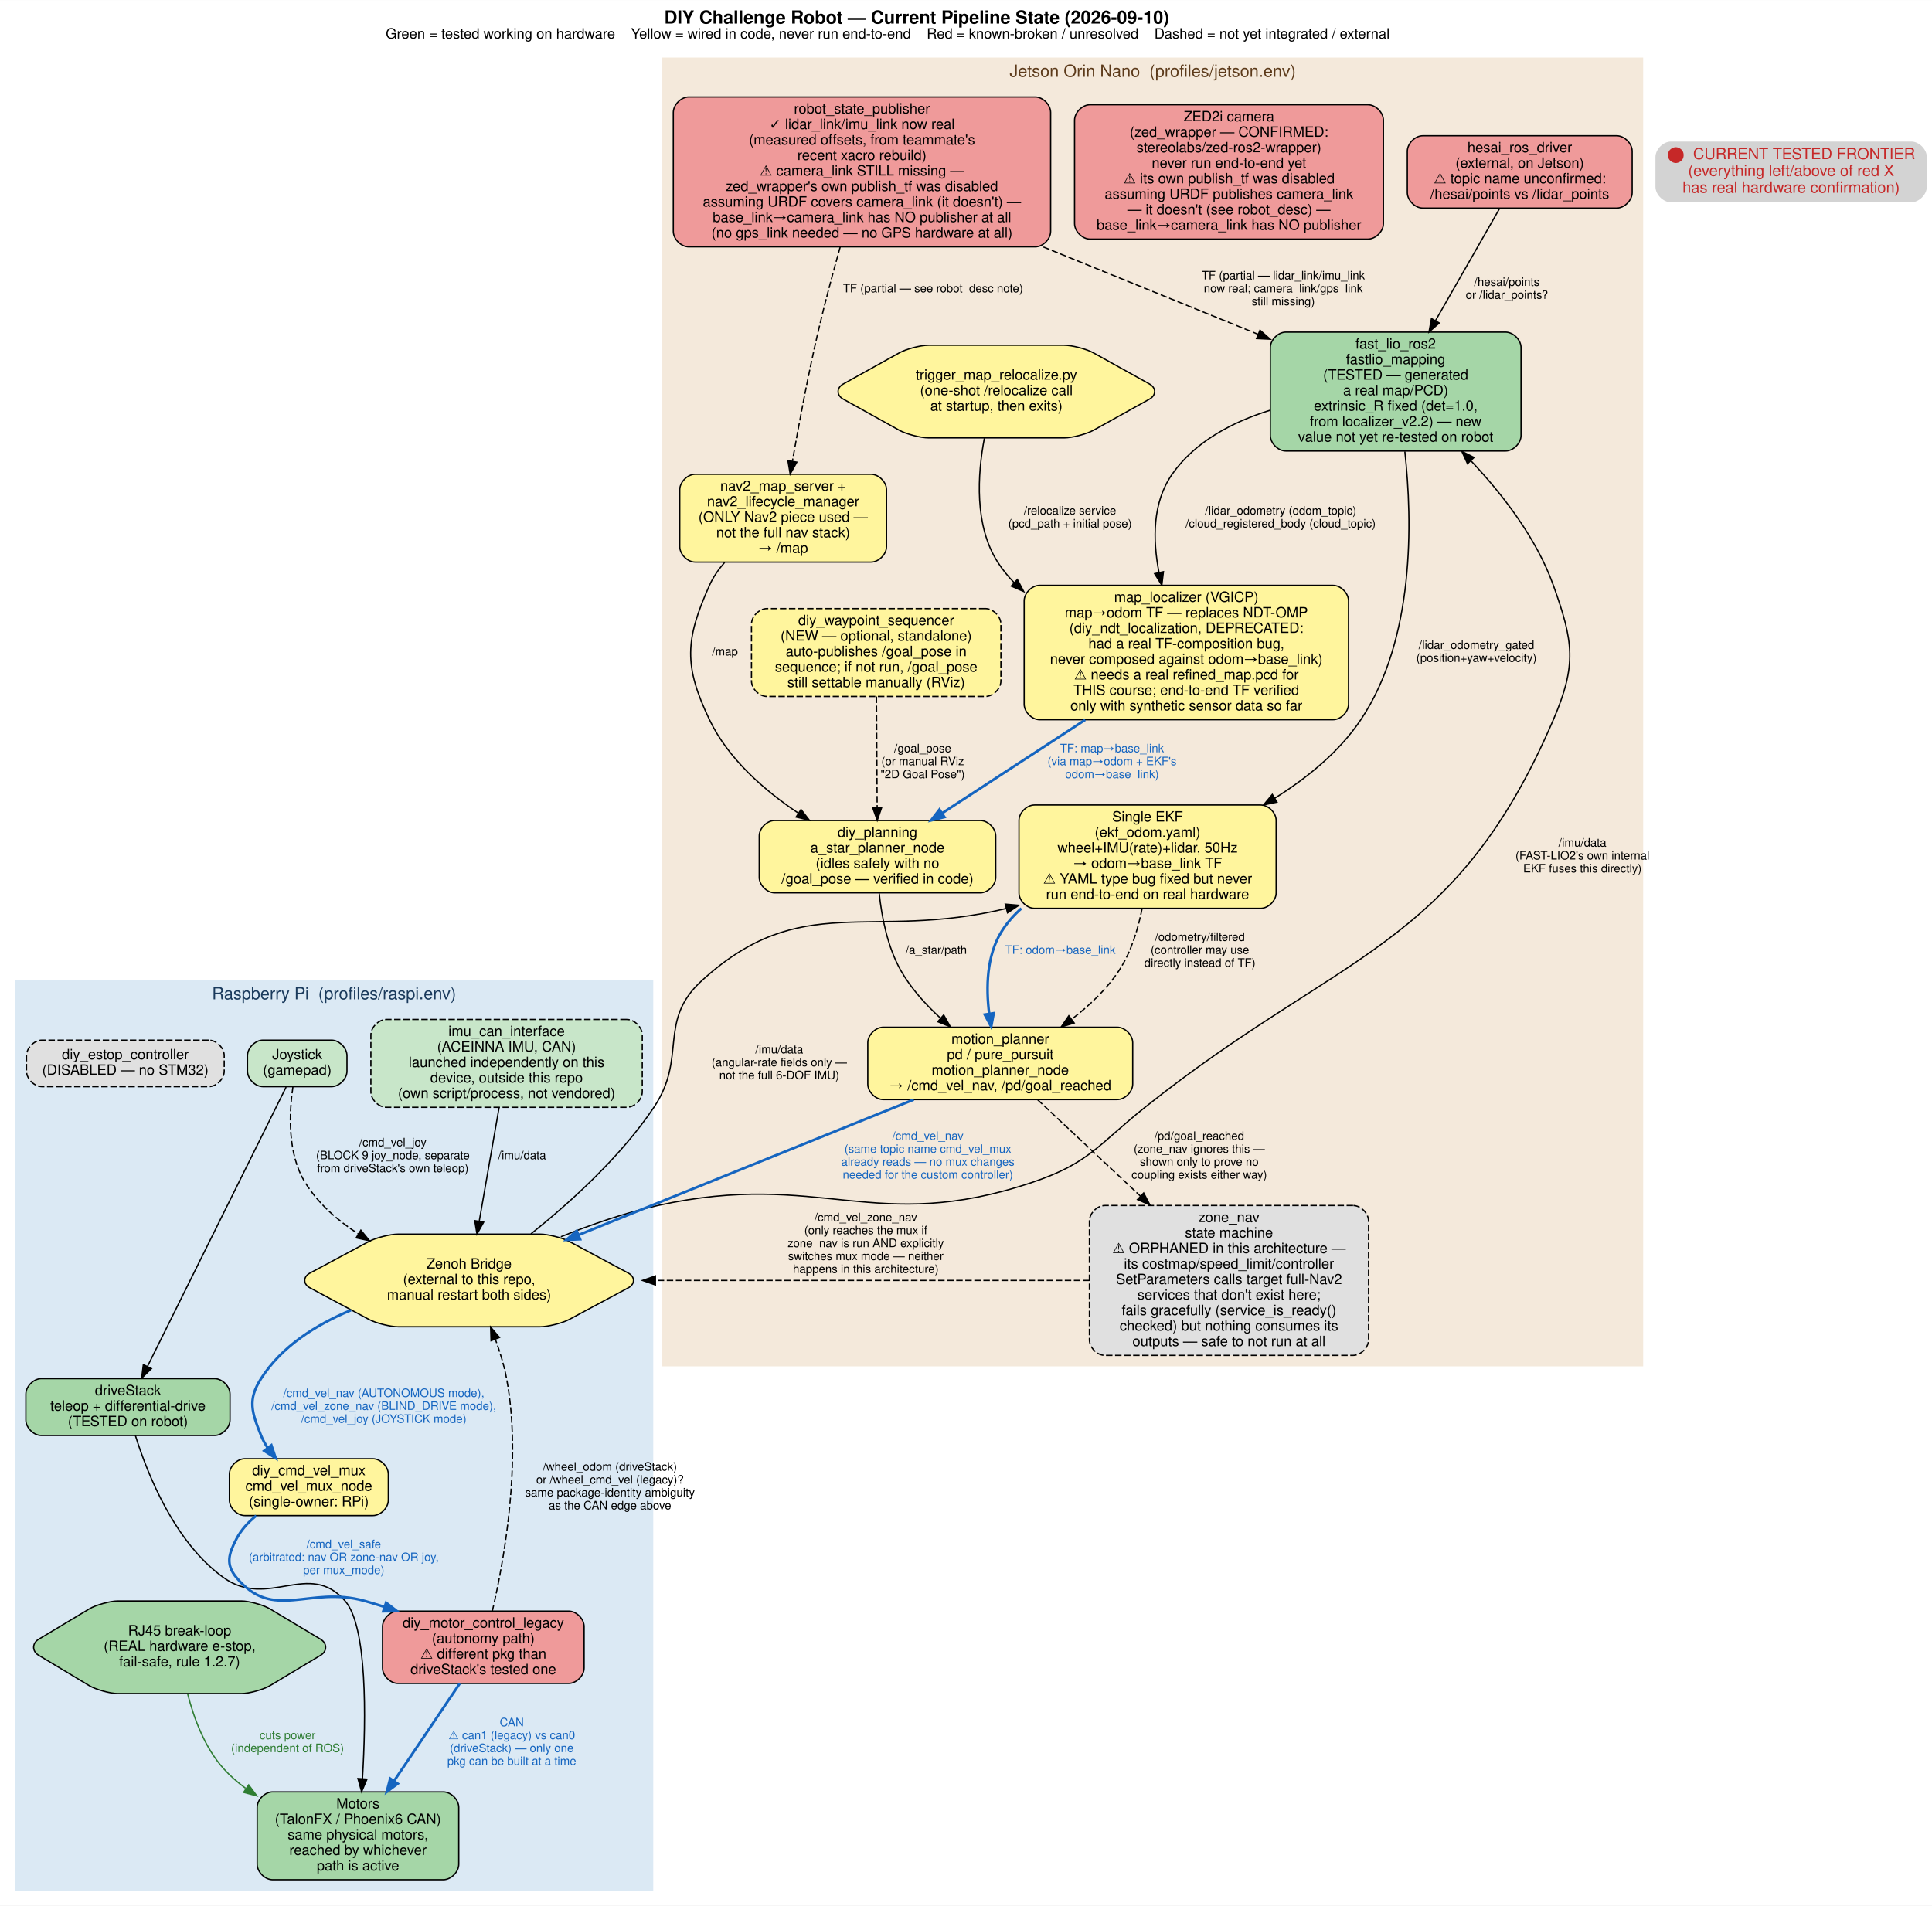
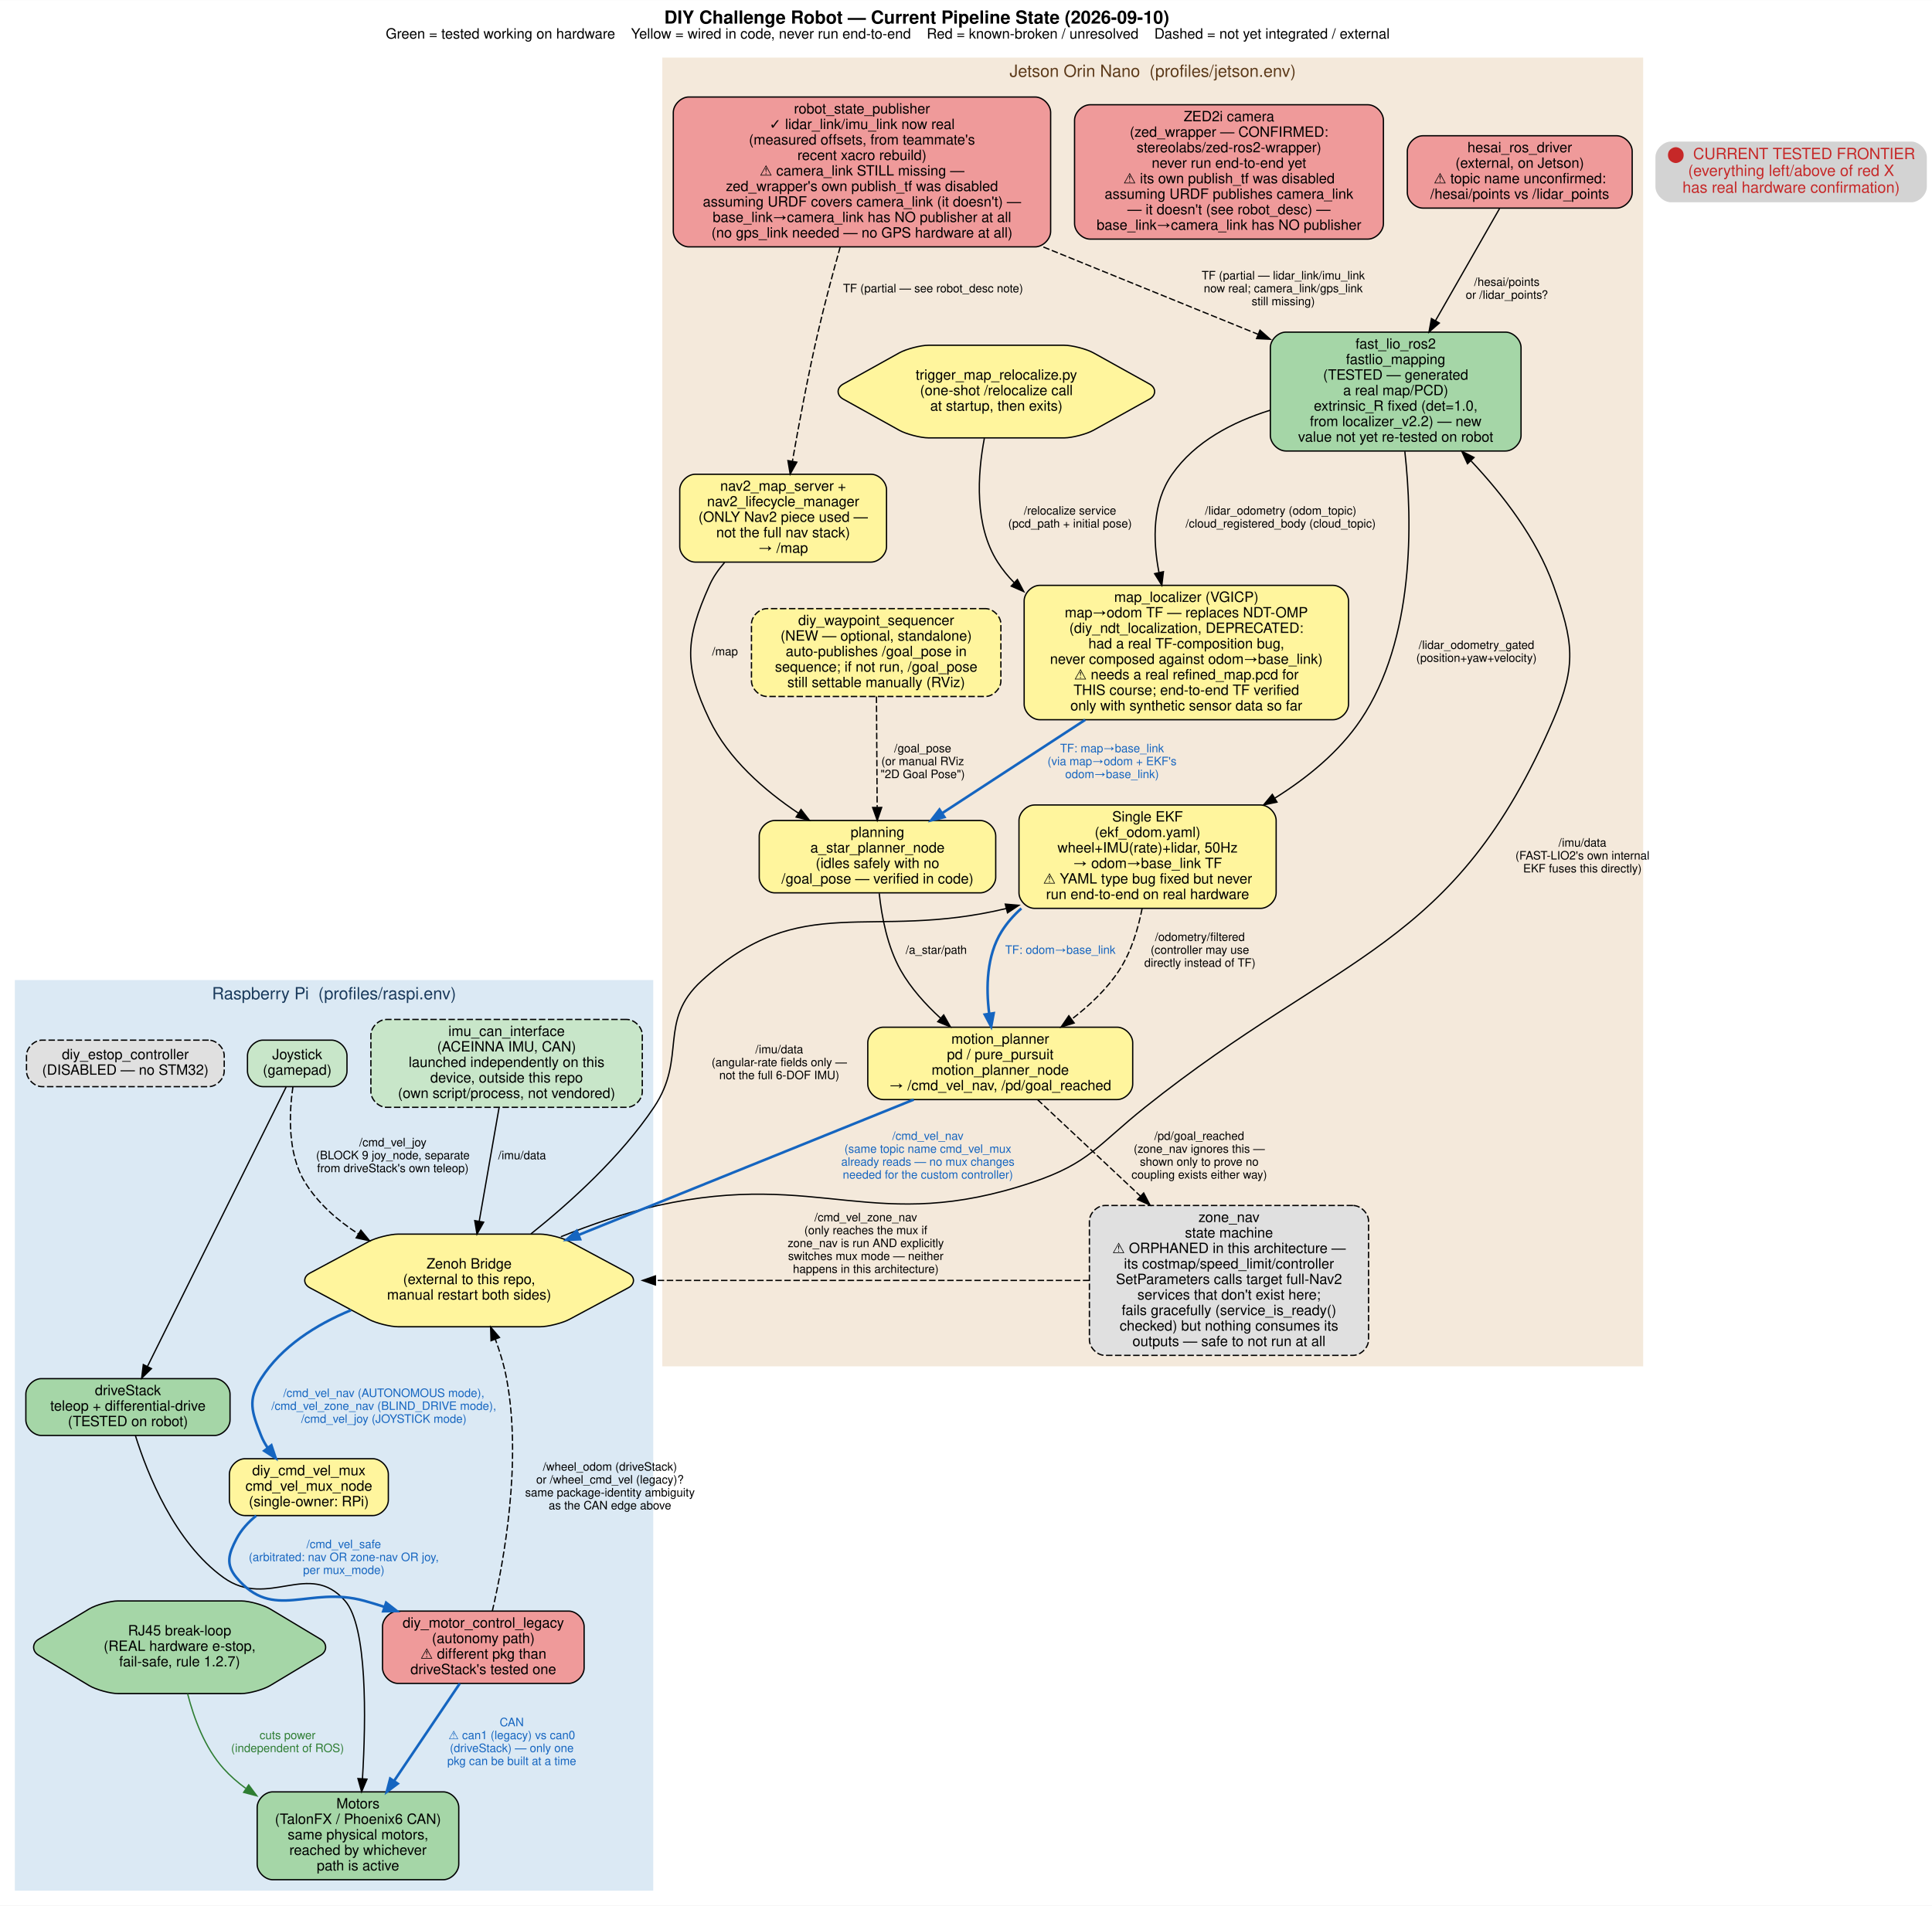
<svg xmlns="http://www.w3.org/2000/svg" width="1495pt" height="1475pt" viewBox="0.00 0.00 1495.00 1474.85">
  <g id="graph0" class="graph" transform="scale(1 1) rotate(0) translate(4 1470.85)">
    <polygon fill="white" stroke="transparent" points="-4,4 -4,-1470.85 1491,-1470.85 1491,4 -4,4" />
    <text text-anchor="start" x="510" y="-1452.65" font-family="Helvetica,sans-Serif" font-weight="bold" font-size="14.00">DIY Challenge Robot — Current Pipeline State (2026-09-10)</text>
    <text text-anchor="start" x="294.5" y="-1441.05" font-family="Helvetica,sans-Serif" font-size="11.00">Green = tested working on hardware    Yellow = wired in code, never run end-to-end    Red = known-broken / unresolved    Dashed = not yet integrated / external</text>
    <g id="clust1" class="cluster">
      <polygon fill="#dbe9f4" stroke="#dbe9f4" points="8,-8 8,-711.85 501,-711.85 501,-8 8,-8" />
      <text text-anchor="middle" x="254.5" y="-697.45" font-family="Helvetica,sans-Serif" font-size="13.00" fill="#1a3a5c">Raspberry Pi  (profiles/raspi.env)</text>
    </g>
    <g id="clust2" class="cluster">
      <polygon fill="#f4e9db" stroke="#f4e9db" points="509,-413.85 509,-1425.85 1267,-1425.85 1267,-413.85 509,-413.85" />
      <text text-anchor="middle" x="888" y="-1411.45" font-family="Helvetica,sans-Serif" font-size="13.00" fill="#5c3a1a">Jetson Orin Nano  (profiles/jetson.env)</text>
    </g>
    <g id="node1" class="node">
      <path fill="#c8e6c9" stroke="black" d="M252.5,-665.85C252.5,-665.85 199.5,-665.85 199.5,-665.85 193.5,-665.85 187.5,-659.85 187.5,-653.85 187.5,-653.85 187.5,-641.85 187.5,-641.85 187.5,-635.85 193.5,-629.85 199.5,-629.85 199.5,-629.85 252.5,-629.85 252.5,-629.85 258.5,-629.85 264.5,-635.85 264.5,-641.85 264.5,-641.85 264.5,-653.85 264.5,-653.85 264.5,-659.85 258.5,-665.85 252.5,-665.85" />
      <text text-anchor="middle" x="226" y="-651.05" font-family="Helvetica,sans-Serif" font-size="11.00">Joystick</text>
      <text text-anchor="middle" x="226" y="-639.05" font-family="Helvetica,sans-Serif" font-size="11.00">(gamepad)</text>
    </g>
    <g id="node2" class="node">
      <path fill="#a5d6a7" stroke="black" d="M162,-403.85C162,-403.85 28,-403.85 28,-403.85 22,-403.85 16,-397.85 16,-391.85 16,-391.85 16,-371.85 16,-371.85 16,-365.85 22,-359.85 28,-359.85 28,-359.85 162,-359.85 162,-359.85 168,-359.85 174,-365.85 174,-371.85 174,-371.85 174,-391.85 174,-391.85 174,-397.85 168,-403.85 162,-403.85" />
      <text text-anchor="middle" x="95" y="-391.05" font-family="Helvetica,sans-Serif" font-size="11.00">driveStack</text>
      <text text-anchor="middle" x="95" y="-379.05" font-family="Helvetica,sans-Serif" font-size="11.00">teleop + differential-drive</text>
      <text text-anchor="middle" x="95" y="-367.05" font-family="Helvetica,sans-Serif" font-size="11.00">(TESTED on robot)</text>
    </g>
    <g id="edge1" class="edge">
      <path fill="none" stroke="black" d="M217.4,-629.53C195.56,-585.5 137.68,-468.87 110.07,-413.22" />
      <polygon fill="black" stroke="black" points="113.18,-411.61 105.6,-404.2 106.91,-414.72 113.18,-411.61" />
    </g>
    <g id="node9" class="node">
      <path fill="#fff59d" stroke="black" d="M482.23,-485.52C482.23,-485.52 436.48,-510.04 436.48,-510.04 431.19,-512.87 419.91,-515.7 413.91,-515.7 413.91,-515.7 304.09,-515.7 304.09,-515.7 298.09,-515.7 286.81,-512.87 281.52,-510.04 281.52,-510.04 235.77,-485.52 235.77,-485.52 230.48,-482.69 230.48,-477.02 235.77,-474.18 235.77,-474.18 281.52,-449.67 281.52,-449.67 286.81,-446.83 298.09,-444 304.09,-444 304.09,-444 413.91,-444 413.91,-444 419.91,-444 431.19,-446.83 436.48,-449.67 436.48,-449.67 482.23,-474.18 482.23,-474.18 487.52,-477.02 487.52,-482.69 482.23,-485.52" />
      <text text-anchor="middle" x="359" y="-489.05" font-family="Helvetica,sans-Serif" font-size="11.00">Zenoh Bridge</text>
      <text text-anchor="middle" x="359" y="-477.05" font-family="Helvetica,sans-Serif" font-size="11.00">(external to this repo,</text>
      <text text-anchor="middle" x="359" y="-465.05" font-family="Helvetica,sans-Serif" font-size="11.00">manual restart both sides)</text>
    </g>
    <g id="edge25" class="edge">
      <path fill="none" stroke="black" stroke-dasharray="5,2" d="M222.65,-629.67C219.81,-610.24 218.14,-578.37 232,-555.85 242.06,-539.51 257.11,-526.31 273.37,-515.81" />
      <polygon fill="black" stroke="black" points="275.25,-518.76 281.96,-510.56 271.6,-512.79 275.25,-518.76" />
      <text text-anchor="middle" x="300" y="-583.65" font-family="Helvetica,sans-Serif" font-size="9.00">/cmd_vel_joy</text>
      <text text-anchor="middle" x="300" y="-573.65" font-family="Helvetica,sans-Serif" font-size="9.00">(BLOCK 9 joy_node, separate</text>
      <text text-anchor="middle" x="300" y="-563.65" font-family="Helvetica,sans-Serif" font-size="9.00">from driveStack's own teleop)</text>
    </g>
    <g id="node3" class="node">
      <path fill="#a5d6a7" stroke="black" d="M339,-84C339,-84 207,-84 207,-84 201,-84 195,-78 195,-72 195,-72 195,-28 195,-28 195,-22 201,-16 207,-16 207,-16 339,-16 339,-16 345,-16 351,-22 351,-28 351,-28 351,-72 351,-72 351,-78 345,-84 339,-84" />
      <text text-anchor="middle" x="273" y="-71.2" font-family="Helvetica,sans-Serif" font-size="11.00">Motors</text>
      <text text-anchor="middle" x="273" y="-59.2" font-family="Helvetica,sans-Serif" font-size="11.00">(TalonFX / Phoenix6 CAN)</text>
      <text text-anchor="middle" x="273" y="-47.2" font-family="Helvetica,sans-Serif" font-size="11.00">same physical motors,</text>
      <text text-anchor="middle" x="273" y="-35.2" font-family="Helvetica,sans-Serif" font-size="11.00">reached by whichever</text>
      <text text-anchor="middle" x="273" y="-23.2" font-family="Helvetica,sans-Serif" font-size="11.00">path is active</text>
    </g>
    <g id="edge2" class="edge">
      <path fill="none" stroke="black" d="M100.75,-359.83C109.98,-330.31 131.02,-277.13 169,-249.85 203.55,-225.04 235,-263.87 263,-231.85 280.27,-212.1 279.28,-141.25 276.49,-94.31" />
      <polygon fill="black" stroke="black" points="279.97,-93.86 275.83,-84.11 272.98,-94.31 279.97,-93.86" />
    </g>
    <g id="node4" class="node">
      <path fill="#c8e6c9" stroke="black" stroke-dasharray="5,2" d="M481,-681.85C481,-681.85 295,-681.85 295,-681.85 289,-681.85 283,-675.85 283,-669.85 283,-669.85 283,-625.85 283,-625.85 283,-619.85 289,-613.85 295,-613.85 295,-613.85 481,-613.85 481,-613.85 487,-613.85 493,-619.85 493,-625.85 493,-625.85 493,-669.85 493,-669.85 493,-675.85 487,-681.85 481,-681.85" />
      <text text-anchor="middle" x="388" y="-669.05" font-family="Helvetica,sans-Serif" font-size="11.00">imu_can_interface</text>
      <text text-anchor="middle" x="388" y="-657.05" font-family="Helvetica,sans-Serif" font-size="11.00">(ACEINNA IMU, CAN)</text>
      <text text-anchor="middle" x="388" y="-645.05" font-family="Helvetica,sans-Serif" font-size="11.00">launched independently on this</text>
      <text text-anchor="middle" x="388" y="-633.05" font-family="Helvetica,sans-Serif" font-size="11.00">device, outside this repo</text>
      <text text-anchor="middle" x="388" y="-621.05" font-family="Helvetica,sans-Serif" font-size="11.00">(own script/process, not vendored)</text>
    </g>
    <g id="edge20" class="edge">
      <path fill="none" stroke="black" d="M382.2,-613.66C377.78,-588.38 371.66,-553.32 366.81,-525.57" />
      <polygon fill="black" stroke="black" points="370.26,-524.95 365.09,-515.7 363.36,-526.16 370.26,-524.95" />
      <text text-anchor="middle" x="400" y="-573.65" font-family="Helvetica,sans-Serif" font-size="9.00">/imu/data</text>
    </g>
    <g id="node5" class="node">
      <path fill="#fff59d" stroke="black" d="M284.5,-341.85C284.5,-341.85 185.5,-341.85 185.5,-341.85 179.5,-341.85 173.5,-335.85 173.5,-329.85 173.5,-329.85 173.5,-309.85 173.5,-309.85 173.5,-303.85 179.5,-297.85 185.5,-297.85 185.5,-297.85 284.5,-297.85 284.5,-297.85 290.5,-297.85 296.5,-303.85 296.5,-309.85 296.5,-309.85 296.5,-329.85 296.5,-329.85 296.5,-335.85 290.5,-341.85 284.5,-341.85" />
      <text text-anchor="middle" x="235" y="-329.05" font-family="Helvetica,sans-Serif" font-size="11.00">diy_cmd_vel_mux</text>
      <text text-anchor="middle" x="235" y="-317.05" font-family="Helvetica,sans-Serif" font-size="11.00">cmd_vel_mux_node</text>
      <text text-anchor="middle" x="235" y="-305.05" font-family="Helvetica,sans-Serif" font-size="11.00">(single-owner: RPi)</text>
    </g>
    <g id="node6" class="node">
      <path fill="#ef9a9a" stroke="black" d="M436,-223.93C436,-223.93 304,-223.93 304,-223.93 298,-223.93 292,-217.93 292,-211.93 292,-211.93 292,-179.93 292,-179.93 292,-173.93 298,-167.93 304,-167.93 304,-167.93 436,-167.93 436,-167.93 442,-167.93 448,-173.93 448,-179.93 448,-179.93 448,-211.93 448,-211.93 448,-217.93 442,-223.93 436,-223.93" />
      <text text-anchor="middle" x="370" y="-211.13" font-family="Helvetica,sans-Serif" font-size="11.00">diy_motor_control_legacy</text>
      <text text-anchor="middle" x="370" y="-199.13" font-family="Helvetica,sans-Serif" font-size="11.00">(autonomy path)</text>
      <text text-anchor="middle" x="370" y="-187.13" font-family="Helvetica,sans-Serif" font-size="11.00">⚠ different pkg than</text>
      <text text-anchor="middle" x="370" y="-175.13" font-family="Helvetica,sans-Serif" font-size="11.00">driveStack's tested one</text>
    </g>
    <g id="edge4" class="edge">
      <path fill="none" stroke="#1565c0" stroke-width="2" d="M194.23,-297.75C188.09,-292.73 182.62,-286.78 179,-279.85 172.83,-268.03 170.46,-260.09 179,-249.85 207.66,-215.52 234.91,-243.84 278,-231.85 283.01,-230.46 288.14,-228.9 293.28,-227.24" />
      <polygon fill="#1565c0" stroke="#1565c0" stroke-width="2" points="294.78,-230.43 303.14,-223.93 292.55,-223.79 294.78,-230.43" />
      <text text-anchor="middle" x="262" y="-272.65" font-family="Helvetica,sans-Serif" font-size="9.00" fill="#1565c0">/cmd_vel_safe</text>
      <text text-anchor="middle" x="262" y="-262.65" font-family="Helvetica,sans-Serif" font-size="9.00" fill="#1565c0">(arbitrated: nav OR zone-nav OR joy,</text>
      <text text-anchor="middle" x="262" y="-252.65" font-family="Helvetica,sans-Serif" font-size="9.00" fill="#1565c0">per mux_mode)</text>
    </g>
    <g id="edge5" class="edge">
      <path fill="none" stroke="#1565c0" stroke-width="2" d="M351.76,-167.85C337.42,-146.58 317.21,-116.6 300.86,-92.34" />
      <polygon fill="#1565c0" stroke="#1565c0" stroke-width="2" points="303.74,-90.35 295.25,-84.01 297.94,-94.26 303.74,-90.35" />
      <text text-anchor="middle" x="392" y="-134.8" font-family="Helvetica,sans-Serif" font-size="9.00" fill="#1565c0">CAN</text>
      <text text-anchor="middle" x="392" y="-124.8" font-family="Helvetica,sans-Serif" font-size="9.00" fill="#1565c0">⚠ can1 (legacy) vs can0</text>
      <text text-anchor="middle" x="392" y="-114.8" font-family="Helvetica,sans-Serif" font-size="9.00" fill="#1565c0">(driveStack) — only one</text>
      <text text-anchor="middle" x="392" y="-104.8" font-family="Helvetica,sans-Serif" font-size="9.00" fill="#1565c0">pkg can be built at a time</text>
    </g>
    <g id="edge6" class="edge">
      <path fill="none" stroke="black" stroke-dasharray="5,2" d="M376.97,-223.94C386.17,-263.67 399.91,-340.04 388,-403.85 386.12,-413.94 382.93,-424.42 379.33,-434.23" />
      <polygon fill="black" stroke="black" points="375.98,-433.19 375.64,-443.78 382.51,-435.71 375.98,-433.19" />
      <text text-anchor="middle" x="468" y="-332.65" font-family="Helvetica,sans-Serif" font-size="9.00">/wheel_odom (driveStack)</text>
      <text text-anchor="middle" x="468" y="-322.65" font-family="Helvetica,sans-Serif" font-size="9.00">or /wheel_cmd_vel (legacy)?</text>
      <text text-anchor="middle" x="468" y="-312.65" font-family="Helvetica,sans-Serif" font-size="9.00">same package-identity ambiguity</text>
      <text text-anchor="middle" x="468" y="-302.65" font-family="Helvetica,sans-Serif" font-size="9.00">as the CAN edge above</text>
    </g>
    <g id="node7" class="node">
      <path fill="#e0e0e0" stroke="black" stroke-dasharray="5,2" d="M157.5,-665.85C157.5,-665.85 28.5,-665.85 28.5,-665.85 22.5,-665.85 16.5,-659.85 16.5,-653.85 16.5,-653.85 16.5,-641.85 16.5,-641.85 16.5,-635.85 22.5,-629.85 28.5,-629.85 28.5,-629.85 157.5,-629.85 157.5,-629.85 163.5,-629.85 169.5,-635.85 169.5,-641.85 169.5,-641.85 169.5,-653.85 169.5,-653.85 169.5,-659.85 163.5,-665.85 157.5,-665.85" />
      <text text-anchor="middle" x="93" y="-651.05" font-family="Helvetica,sans-Serif" font-size="11.00">diy_estop_controller</text>
      <text text-anchor="middle" x="93" y="-639.05" font-family="Helvetica,sans-Serif" font-size="11.00">(DISABLED — no STM32)</text>
    </g>
    <g id="node8" class="node">
      <path fill="#a5d6a7" stroke="black" d="M244.13,-202.1C244.13,-202.1 205,-225.6 205,-225.6 199.85,-228.69 188.71,-231.78 182.71,-231.78 182.71,-231.78 87.29,-231.78 87.29,-231.78 81.29,-231.78 70.15,-228.69 65,-225.6 65,-225.6 25.87,-202.1 25.87,-202.1 20.73,-199.01 20.73,-192.84 25.87,-189.75 25.87,-189.75 65,-166.25 65,-166.25 70.15,-163.16 81.29,-160.07 87.29,-160.07 87.29,-160.07 182.71,-160.07 182.71,-160.07 188.71,-160.07 199.85,-163.16 205,-166.25 205,-166.25 244.13,-189.75 244.13,-189.75 249.27,-192.84 249.27,-199.01 244.13,-202.1" />
      <text text-anchor="middle" x="135" y="-205.13" font-family="Helvetica,sans-Serif" font-size="11.00">RJ45 break-loop</text>
      <text text-anchor="middle" x="135" y="-193.13" font-family="Helvetica,sans-Serif" font-size="11.00">(REAL hardware e-stop,</text>
      <text text-anchor="middle" x="135" y="-181.13" font-family="Helvetica,sans-Serif" font-size="11.00">fail-safe, rule 1.2.7)</text>
    </g>
    <g id="edge3" class="edge">
      <path fill="none" stroke="#2e7d32" d="M141.2,-159.82C146.06,-140.85 154.52,-118.09 169,-102 174.04,-96.4 179.83,-91.35 186.05,-86.8" />
      <polygon fill="#2e7d32" stroke="#2e7d32" points="188.44,-89.41 194.76,-80.91 184.52,-83.61 188.44,-89.41" />
      <text text-anchor="middle" x="218.5" y="-124.8" font-family="Helvetica,sans-Serif" font-size="9.00" fill="#2e7d32">cuts power</text>
      <text text-anchor="middle" x="218.5" y="-114.8" font-family="Helvetica,sans-Serif" font-size="9.00" fill="#2e7d32">(independent of ROS)</text>
    </g>
    <g id="edge26" class="edge">
      <path fill="none" stroke="#1565c0" stroke-width="2" d="M267.59,-456.84C240.53,-445.6 213.91,-428.81 198,-403.85 187.49,-387.36 190.75,-378.02 198,-359.85 199.32,-356.54 201.07,-353.36 203.09,-350.33" />
      <polygon fill="#1565c0" stroke="#1565c0" stroke-width="2" points="206,-352.28 209.37,-342.23 200.47,-347.99 206,-352.28" />
      <text text-anchor="middle" x="293" y="-389.65" font-family="Helvetica,sans-Serif" font-size="9.00" fill="#1565c0">/cmd_vel_nav (AUTONOMOUS mode),</text>
      <text text-anchor="middle" x="293" y="-379.65" font-family="Helvetica,sans-Serif" font-size="9.00" fill="#1565c0">/cmd_vel_zone_nav (BLIND_DRIVE mode),</text>
      <text text-anchor="middle" x="293" y="-369.65" font-family="Helvetica,sans-Serif" font-size="9.00" fill="#1565c0">/cmd_vel_joy (JOYSTICK mode)</text>
    </g>
    <g id="node12" class="node">
      <path fill="#a5d6a7" stroke="black" d="M1161,-1213.85C1161,-1213.85 991,-1213.85 991,-1213.85 985,-1213.85 979,-1207.85 979,-1201.85 979,-1201.85 979,-1133.85 979,-1133.85 979,-1127.85 985,-1121.85 991,-1121.85 991,-1121.85 1161,-1121.85 1161,-1121.85 1167,-1121.85 1173,-1127.85 1173,-1133.85 1173,-1133.85 1173,-1201.85 1173,-1201.85 1173,-1207.85 1167,-1213.85 1161,-1213.85" />
      <text text-anchor="middle" x="1076" y="-1201.05" font-family="Helvetica,sans-Serif" font-size="11.00">fast_lio_ros2</text>
      <text text-anchor="middle" x="1076" y="-1189.05" font-family="Helvetica,sans-Serif" font-size="11.00">fastlio_mapping</text>
      <text text-anchor="middle" x="1076" y="-1177.05" font-family="Helvetica,sans-Serif" font-size="11.00">(TESTED — generated</text>
      <text text-anchor="middle" x="1076" y="-1165.05" font-family="Helvetica,sans-Serif" font-size="11.00">a real map/PCD)</text>
      <text text-anchor="middle" x="1076" y="-1153.05" font-family="Helvetica,sans-Serif" font-size="11.00">extrinsic_R fixed (det=1.0,</text>
      <text text-anchor="middle" x="1076" y="-1141.05" font-family="Helvetica,sans-Serif" font-size="11.00">from localizer_v2.2) — new</text>
      <text text-anchor="middle" x="1076" y="-1129.05" font-family="Helvetica,sans-Serif" font-size="11.00">value not yet re-tested on robot</text>
    </g>
    <g id="edge21" class="edge">
      <path fill="none" stroke="black" d="M430.02,-513.67C453.42,-523.1 479.89,-532.31 505,-537.85 631.11,-565.67 672.62,-514.62 795,-555.85 839.04,-570.69 845.68,-584.86 882,-613.85 1033.34,-734.67 1121.57,-735.91 1198,-913.85 1216.24,-956.32 1213.55,-974.32 1198,-1017.85 1185.05,-1054.1 1159.07,-1087.88 1134.4,-1114.09" />
      <polygon fill="black" stroke="black" points="1131.57,-1111.99 1127.15,-1121.62 1136.61,-1116.84 1131.57,-1111.99" />
      <text text-anchor="middle" x="1220.5" y="-815.65" font-family="Helvetica,sans-Serif" font-size="9.00">/imu/data</text>
      <text text-anchor="middle" x="1220.5" y="-805.65" font-family="Helvetica,sans-Serif" font-size="9.00">(FAST-LIO2's own internal</text>
      <text text-anchor="middle" x="1220.5" y="-795.65" font-family="Helvetica,sans-Serif" font-size="9.00">EKF fuses this directly)</text>
    </g>
    <g id="node13" class="node">
      <path fill="#fff59d" stroke="black" d="M971.5,-847.85C971.5,-847.85 796.5,-847.85 796.5,-847.85 790.5,-847.85 784.5,-841.85 784.5,-835.85 784.5,-835.85 784.5,-779.85 784.5,-779.85 784.5,-773.85 790.5,-767.85 796.5,-767.85 796.5,-767.85 971.5,-767.85 971.5,-767.85 977.5,-767.85 983.5,-773.85 983.5,-779.85 983.5,-779.85 983.5,-835.85 983.5,-835.85 983.5,-841.85 977.5,-847.85 971.5,-847.85" />
      <text text-anchor="middle" x="884" y="-835.05" font-family="Helvetica,sans-Serif" font-size="11.00">Single EKF</text>
      <text text-anchor="middle" x="884" y="-823.05" font-family="Helvetica,sans-Serif" font-size="11.00">(ekf_odom.yaml)</text>
      <text text-anchor="middle" x="884" y="-811.05" font-family="Helvetica,sans-Serif" font-size="11.00">wheel+IMU(rate)+lidar, 50Hz</text>
      <text text-anchor="middle" x="884" y="-799.05" font-family="Helvetica,sans-Serif" font-size="11.00">→ odom→base_link TF</text>
      <text text-anchor="middle" x="884" y="-787.05" font-family="Helvetica,sans-Serif" font-size="11.00">⚠ YAML type bug fixed but never</text>
      <text text-anchor="middle" x="884" y="-775.05" font-family="Helvetica,sans-Serif" font-size="11.00">run end-to-end on real hardware</text>
    </g>
    <g id="edge22" class="edge">
      <path fill="none" stroke="black" d="M406.86,-515.89C437.54,-540.43 476.3,-575.57 502,-613.85 527.95,-652.5 504.6,-680.49 539,-711.85 616.64,-782.64 668.39,-742.23 774.68,-767.73" />
      <polygon fill="black" stroke="black" points="773.9,-771.14 784.45,-770.22 775.63,-764.36 773.9,-771.14" />
      <text text-anchor="middle" x="599" y="-655.65" font-family="Helvetica,sans-Serif" font-size="9.00">/imu/data</text>
      <text text-anchor="middle" x="599" y="-645.65" font-family="Helvetica,sans-Serif" font-size="9.00">(angular-rate fields only —</text>
      <text text-anchor="middle" x="599" y="-635.65" font-family="Helvetica,sans-Serif" font-size="9.00">not the full 6-DOF IMU)</text>
    </g>
    <g id="node10" class="node">
      <path fill="#ef9a9a" stroke="black" d="M1247,-1365.85C1247,-1365.85 1097,-1365.85 1097,-1365.85 1091,-1365.85 1085,-1359.85 1085,-1353.85 1085,-1353.85 1085,-1321.85 1085,-1321.85 1085,-1315.85 1091,-1309.85 1097,-1309.85 1097,-1309.85 1247,-1309.85 1247,-1309.85 1253,-1309.85 1259,-1315.85 1259,-1321.85 1259,-1321.85 1259,-1353.85 1259,-1353.85 1259,-1359.85 1253,-1365.85 1247,-1365.85" />
      <text text-anchor="middle" x="1172" y="-1353.05" font-family="Helvetica,sans-Serif" font-size="11.00">hesai_ros_driver</text>
      <text text-anchor="middle" x="1172" y="-1341.05" font-family="Helvetica,sans-Serif" font-size="11.00">(external, on Jetson)</text>
      <text text-anchor="middle" x="1172" y="-1329.05" font-family="Helvetica,sans-Serif" font-size="11.00">⚠ topic name unconfirmed:</text>
      <text text-anchor="middle" x="1172" y="-1317.05" font-family="Helvetica,sans-Serif" font-size="11.00">/hesai/points vs /lidar_points</text>
    </g>
    <g id="edge7" class="edge">
      <path fill="none" stroke="black" d="M1156.36,-1309.49C1142.98,-1286.06 1123.31,-1251.64 1106.78,-1222.71" />
      <polygon fill="black" stroke="black" points="1109.76,-1220.88 1101.76,-1213.93 1103.68,-1224.35 1109.76,-1220.88" />
      <text text-anchor="middle" x="1162" y="-1249.65" font-family="Helvetica,sans-Serif" font-size="9.00">/hesai/points</text>
      <text text-anchor="middle" x="1162" y="-1239.65" font-family="Helvetica,sans-Serif" font-size="9.00">or /lidar_points?</text>
    </g>
    <g id="node11" class="node">
      <path fill="#ef9a9a" stroke="black" d="M1054.5,-1389.85C1054.5,-1389.85 839.5,-1389.85 839.5,-1389.85 833.5,-1389.85 827.5,-1383.85 827.5,-1377.85 827.5,-1377.85 827.5,-1297.85 827.5,-1297.85 827.5,-1291.85 833.5,-1285.85 839.5,-1285.85 839.5,-1285.85 1054.5,-1285.85 1054.5,-1285.85 1060.5,-1285.85 1066.5,-1291.85 1066.5,-1297.85 1066.5,-1297.85 1066.5,-1377.85 1066.5,-1377.85 1066.5,-1383.85 1060.5,-1389.85 1054.5,-1389.85" />
      <text text-anchor="middle" x="947" y="-1377.05" font-family="Helvetica,sans-Serif" font-size="11.00">ZED2i camera</text>
      <text text-anchor="middle" x="947" y="-1365.05" font-family="Helvetica,sans-Serif" font-size="11.00">(zed_wrapper — CONFIRMED:</text>
      <text text-anchor="middle" x="947" y="-1353.05" font-family="Helvetica,sans-Serif" font-size="11.00">stereolabs/zed-ros2-wrapper)</text>
      <text text-anchor="middle" x="947" y="-1341.05" font-family="Helvetica,sans-Serif" font-size="11.00">never run end-to-end yet</text>
      <text text-anchor="middle" x="947" y="-1329.05" font-family="Helvetica,sans-Serif" font-size="11.00">⚠ its own publish_tf was disabled</text>
      <text text-anchor="middle" x="947" y="-1317.05" font-family="Helvetica,sans-Serif" font-size="11.00">assuming URDF publishes camera_link</text>
      <text text-anchor="middle" x="947" y="-1305.05" font-family="Helvetica,sans-Serif" font-size="11.00">— it doesn't (see robot_desc) —</text>
      <text text-anchor="middle" x="947" y="-1293.05" font-family="Helvetica,sans-Serif" font-size="11.00">base_link→camera_link has NO publisher</text>
    </g>
    <g id="edge8" class="edge">
      <path fill="none" stroke="black" d="M1083.08,-1121.49C1089.03,-1067.31 1090.86,-976.2 1049,-913.85 1032.34,-889.03 1007.62,-868.86 982.36,-853.08" />
      <polygon fill="black" stroke="black" points="984.15,-850.08 973.78,-847.9 980.53,-856.07 984.15,-850.08" />
      <text text-anchor="middle" x="1138.5" y="-968.65" font-family="Helvetica,sans-Serif" font-size="9.00">/lidar_odometry_gated</text>
      <text text-anchor="middle" x="1138.5" y="-958.65" font-family="Helvetica,sans-Serif" font-size="9.00">(position+yaw+velocity)</text>
    </g>
    <g id="node14" class="node">
      <path fill="#fff59d" stroke="black" d="M1027.5,-1017.85C1027.5,-1017.85 800.5,-1017.85 800.5,-1017.85 794.5,-1017.85 788.5,-1011.85 788.5,-1005.85 788.5,-1005.85 788.5,-925.85 788.5,-925.85 788.5,-919.85 794.5,-913.85 800.5,-913.85 800.5,-913.85 1027.5,-913.85 1027.5,-913.85 1033.5,-913.85 1039.5,-919.85 1039.5,-925.85 1039.5,-925.85 1039.5,-1005.85 1039.5,-1005.85 1039.5,-1011.85 1033.5,-1017.85 1027.5,-1017.85" />
      <text text-anchor="middle" x="914" y="-1005.05" font-family="Helvetica,sans-Serif" font-size="11.00">map_localizer (VGICP)</text>
      <text text-anchor="middle" x="914" y="-993.05" font-family="Helvetica,sans-Serif" font-size="11.00">map→odom TF — replaces NDT-OMP</text>
      <text text-anchor="middle" x="914" y="-981.05" font-family="Helvetica,sans-Serif" font-size="11.00">(diy_ndt_localization, DEPRECATED:</text>
      <text text-anchor="middle" x="914" y="-969.05" font-family="Helvetica,sans-Serif" font-size="11.00">had a real TF-composition bug,</text>
      <text text-anchor="middle" x="914" y="-957.05" font-family="Helvetica,sans-Serif" font-size="11.00">never composed against odom→base_link)</text>
      <text text-anchor="middle" x="914" y="-945.05" font-family="Helvetica,sans-Serif" font-size="11.00">⚠ needs a real refined_map.pcd for</text>
      <text text-anchor="middle" x="914" y="-933.05" font-family="Helvetica,sans-Serif" font-size="11.00">THIS course; end-to-end TF verified</text>
      <text text-anchor="middle" x="914" y="-921.05" font-family="Helvetica,sans-Serif" font-size="11.00">only with synthetic sensor data so far</text>
    </g>
    <g id="edge9" class="edge">
      <path fill="none" stroke="black" d="M978.82,-1153.39C949.63,-1144.29 920.69,-1129.12 903,-1103.85 887.78,-1082.11 887.86,-1053.4 892.82,-1027.87" />
      <polygon fill="black" stroke="black" points="896.29,-1028.42 895.03,-1017.9 889.45,-1026.91 896.29,-1028.42" />
      <text text-anchor="middle" x="987" y="-1072.65" font-family="Helvetica,sans-Serif" font-size="9.00">/lidar_odometry (odom_topic)</text>
      <text text-anchor="middle" x="987" y="-1062.65" font-family="Helvetica,sans-Serif" font-size="9.00">/cloud_registered_body (cloud_topic)</text>
    </g>
    <g id="node18" class="node">
      <path fill="#fff59d" stroke="black" d="M860.5,-675.85C860.5,-675.85 679.5,-675.85 679.5,-675.85 673.5,-675.85 667.5,-669.85 667.5,-663.85 667.5,-663.85 667.5,-631.85 667.5,-631.85 667.5,-625.85 673.5,-619.85 679.5,-619.85 679.5,-619.85 860.5,-619.85 860.5,-619.85 866.5,-619.85 872.5,-625.85 872.5,-631.85 872.5,-631.85 872.5,-663.85 872.5,-663.85 872.5,-669.85 866.5,-675.85 860.5,-675.85" />
      <text text-anchor="middle" x="770" y="-663.05" font-family="Helvetica,sans-Serif" font-size="11.00">motion_planner</text>
      <text text-anchor="middle" x="770" y="-651.05" font-family="Helvetica,sans-Serif" font-size="11.00">pd / pure_pursuit</text>
      <text text-anchor="middle" x="770" y="-639.05" font-family="Helvetica,sans-Serif" font-size="11.00">motion_planner_node</text>
      <text text-anchor="middle" x="770" y="-627.05" font-family="Helvetica,sans-Serif" font-size="11.00">→ /cmd_vel_nav, /pd/goal_reached</text>
    </g>
    <g id="edge15" class="edge">
      <path fill="none" stroke="#1565c0" stroke-width="2" d="M786.34,-767.79C780.42,-762.52 775.18,-756.57 771,-749.85 759.4,-731.22 758.91,-706.66 761.43,-686.42" />
      <polygon fill="#1565c0" stroke="#1565c0" stroke-width="2" points="764.93,-686.7 762.98,-676.29 758.01,-685.64 764.93,-686.7" />
      <text text-anchor="middle" x="816.5" y="-732.65" font-family="Helvetica,sans-Serif" font-size="9.00" fill="#1565c0">TF: odom→base_link</text>
    </g>
    <g id="edge16" class="edge">
      <path fill="none" stroke="black" stroke-dasharray="5,2" d="M879.78,-767.78C876.69,-751.93 871.31,-734.05 862,-719.85 852.47,-705.33 838.95,-692.54 825.19,-681.97" />
      <polygon fill="black" stroke="black" points="827.22,-679.11 817.09,-676 823.07,-684.75 827.22,-679.11" />
      <text text-anchor="middle" x="924.5" y="-742.65" font-family="Helvetica,sans-Serif" font-size="9.00">/odometry/filtered</text>
      <text text-anchor="middle" x="924.5" y="-732.65" font-family="Helvetica,sans-Serif" font-size="9.00">(controller may use</text>
      <text text-anchor="middle" x="924.5" y="-722.65" font-family="Helvetica,sans-Serif" font-size="9.00">directly instead of TF)</text>
    </g>
    <g id="node17" class="node">
      <path fill="#fff59d" stroke="black" d="M754.5,-835.85C754.5,-835.85 595.5,-835.85 595.5,-835.85 589.5,-835.85 583.5,-829.85 583.5,-823.85 583.5,-823.85 583.5,-791.85 583.5,-791.85 583.5,-785.85 589.5,-779.85 595.5,-779.85 595.5,-779.85 754.5,-779.85 754.5,-779.85 760.5,-779.85 766.5,-785.85 766.5,-791.85 766.5,-791.85 766.5,-823.85 766.5,-823.85 766.5,-829.85 760.5,-835.85 754.5,-835.85" />
-       <text text-anchor="middle" x="675" y="-823.05" font-family="Helvetica,sans-Serif" font-size="11.00">diy_planning</text>
+       <text text-anchor="middle" x="675" y="-823.05" font-family="Helvetica,sans-Serif" font-size="11.00">planning</text>
      <text text-anchor="middle" x="675" y="-811.05" font-family="Helvetica,sans-Serif" font-size="11.00">a_star_planner_node</text>
      <text text-anchor="middle" x="675" y="-799.05" font-family="Helvetica,sans-Serif" font-size="11.00">(idles safely with no</text>
      <text text-anchor="middle" x="675" y="-787.05" font-family="Helvetica,sans-Serif" font-size="11.00">/goal_pose — verified in code)</text>
    </g>
    <g id="edge12" class="edge">
      <path fill="none" stroke="#1565c0" stroke-width="2" d="M835.74,-913.77C799.41,-890.05 757.27,-862.55 725.26,-841.66" />
      <polygon fill="#1565c0" stroke="#1565c0" stroke-width="2" points="726.8,-838.48 716.51,-835.95 722.97,-844.34 726.8,-838.48" />
      <text text-anchor="middle" x="856.5" y="-888.65" font-family="Helvetica,sans-Serif" font-size="9.00" fill="#1565c0">TF: map→base_link</text>
      <text text-anchor="middle" x="856.5" y="-878.65" font-family="Helvetica,sans-Serif" font-size="9.00" fill="#1565c0">(via map→odom + EKF's</text>
      <text text-anchor="middle" x="856.5" y="-868.65" font-family="Helvetica,sans-Serif" font-size="9.00" fill="#1565c0">odom→base_link)</text>
    </g>
    <g id="node15" class="node">
      <path fill="#fff59d" stroke="black" d="M885.52,-1173.68C885.52,-1173.68 842,-1197.87 842,-1197.87 836.75,-1200.79 825.51,-1203.7 819.51,-1203.7 819.51,-1203.7 714.49,-1203.7 714.49,-1203.7 708.49,-1203.7 697.25,-1200.79 692,-1197.87 692,-1197.87 648.48,-1173.68 648.48,-1173.68 643.23,-1170.77 643.23,-1164.94 648.48,-1162.02 648.48,-1162.02 692,-1137.83 692,-1137.83 697.25,-1134.91 708.49,-1132 714.49,-1132 714.49,-1132 819.51,-1132 819.51,-1132 825.51,-1132 836.75,-1134.91 842,-1137.83 842,-1137.83 885.52,-1162.02 885.52,-1162.02 890.77,-1164.94 890.77,-1170.77 885.52,-1173.68" />
      <text text-anchor="middle" x="767" y="-1177.05" font-family="Helvetica,sans-Serif" font-size="11.00">trigger_map_relocalize.py</text>
      <text text-anchor="middle" x="767" y="-1165.05" font-family="Helvetica,sans-Serif" font-size="11.00">(one-shot /relocalize call</text>
      <text text-anchor="middle" x="767" y="-1153.05" font-family="Helvetica,sans-Serif" font-size="11.00">at startup, then exits)</text>
    </g>
    <g id="edge10" class="edge">
      <path fill="none" stroke="black" d="M757.71,-1131.72C752.38,-1103.57 749.88,-1064.22 768,-1035.85 771.7,-1030.06 776.03,-1024.74 780.84,-1019.86" />
      <polygon fill="black" stroke="black" points="783.26,-1022.39 788.21,-1013.02 778.5,-1017.26 783.26,-1022.39" />
      <text text-anchor="middle" x="824" y="-1072.65" font-family="Helvetica,sans-Serif" font-size="9.00">/relocalize service</text>
      <text text-anchor="middle" x="824" y="-1062.65" font-family="Helvetica,sans-Serif" font-size="9.00">(pcd_path + initial pose)</text>
    </g>
    <g id="node16" class="node">
      <path fill="#fff59d" stroke="black" d="M670,-1103.85C670,-1103.85 534,-1103.85 534,-1103.85 528,-1103.85 522,-1097.85 522,-1091.85 522,-1091.85 522,-1047.85 522,-1047.85 522,-1041.85 528,-1035.85 534,-1035.85 534,-1035.85 670,-1035.85 670,-1035.85 676,-1035.85 682,-1041.85 682,-1047.85 682,-1047.85 682,-1091.85 682,-1091.85 682,-1097.85 676,-1103.85 670,-1103.85" />
      <text text-anchor="middle" x="602" y="-1091.05" font-family="Helvetica,sans-Serif" font-size="11.00">nav2_map_server +</text>
      <text text-anchor="middle" x="602" y="-1079.05" font-family="Helvetica,sans-Serif" font-size="11.00">nav2_lifecycle_manager</text>
      <text text-anchor="middle" x="602" y="-1067.05" font-family="Helvetica,sans-Serif" font-size="11.00">(ONLY Nav2 piece used —</text>
      <text text-anchor="middle" x="602" y="-1055.05" font-family="Helvetica,sans-Serif" font-size="11.00">not the full nav stack)</text>
      <text text-anchor="middle" x="602" y="-1043.05" font-family="Helvetica,sans-Serif" font-size="11.00">→ /map</text>
    </g>
    <g id="edge11" class="edge">
      <path fill="none" stroke="black" d="M556.74,-1035.62C552,-1030.23 547.87,-1024.28 545,-1017.85 526.13,-975.66 525.07,-955.56 545,-913.85 559.5,-883.5 587.54,-859.1 613.87,-841.49" />
      <polygon fill="black" stroke="black" points="615.84,-844.38 622.34,-836.01 612.04,-838.5 615.84,-844.38" />
      <text text-anchor="middle" x="557" y="-963.65" font-family="Helvetica,sans-Serif" font-size="9.00">/map</text>
    </g>
    <g id="edge14" class="edge">
      <path fill="none" stroke="black" d="M676.35,-779.46C678.23,-761.52 682.67,-738.11 693,-719.85 700.79,-706.09 712.17,-693.49 723.8,-682.84" />
      <polygon fill="black" stroke="black" points="726.24,-685.36 731.45,-676.14 721.62,-680.1 726.24,-685.36" />
      <text text-anchor="middle" x="720.5" y="-732.65" font-family="Helvetica,sans-Serif" font-size="9.00">/a_star/path</text>
    </g>
    <g id="edge23" class="edge">
      <path fill="none" stroke="#1565c0" stroke-width="2" d="M703.05,-619.81C632.38,-591.27 520.77,-546.19 443.95,-515.16" />
      <polygon fill="#1565c0" stroke="#1565c0" stroke-width="2" points="444.87,-511.76 434.29,-511.26 442.25,-518.25 444.87,-511.76" />
      <text text-anchor="middle" x="714" y="-588.65" font-family="Helvetica,sans-Serif" font-size="9.00" fill="#1565c0">/cmd_vel_nav</text>
      <text text-anchor="middle" x="714" y="-578.65" font-family="Helvetica,sans-Serif" font-size="9.00" fill="#1565c0">(same topic name cmd_vel_mux</text>
      <text text-anchor="middle" x="714" y="-568.65" font-family="Helvetica,sans-Serif" font-size="9.00" fill="#1565c0">already reads — no mux changes</text>
      <text text-anchor="middle" x="714" y="-558.65" font-family="Helvetica,sans-Serif" font-size="9.00" fill="#1565c0">needed for the custom controller)</text>
    </g>
    <g id="node20" class="node">
      <path fill="#e0e0e0" stroke="black" stroke-dasharray="5,2" d="M1043,-537.85C1043,-537.85 851,-537.85 851,-537.85 845,-537.85 839,-531.85 839,-525.85 839,-525.85 839,-433.85 839,-433.85 839,-427.85 845,-421.85 851,-421.85 851,-421.85 1043,-421.85 1043,-421.85 1049,-421.85 1055,-427.85 1055,-433.85 1055,-433.85 1055,-525.85 1055,-525.85 1055,-531.85 1049,-537.85 1043,-537.85" />
      <text text-anchor="middle" x="947" y="-525.05" font-family="Helvetica,sans-Serif" font-size="11.00">zone_nav</text>
      <text text-anchor="middle" x="947" y="-513.05" font-family="Helvetica,sans-Serif" font-size="11.00">state machine</text>
      <text text-anchor="middle" x="947" y="-501.05" font-family="Helvetica,sans-Serif" font-size="11.00">⚠ ORPHANED in this architecture —</text>
      <text text-anchor="middle" x="947" y="-489.05" font-family="Helvetica,sans-Serif" font-size="11.00">its costmap/speed_limit/controller</text>
      <text text-anchor="middle" x="947" y="-477.05" font-family="Helvetica,sans-Serif" font-size="11.00">SetParameters calls target full-Nav2</text>
      <text text-anchor="middle" x="947" y="-465.05" font-family="Helvetica,sans-Serif" font-size="11.00">services that don't exist here;</text>
      <text text-anchor="middle" x="947" y="-453.05" font-family="Helvetica,sans-Serif" font-size="11.00">fails gracefully (service_is_ready()</text>
      <text text-anchor="middle" x="947" y="-441.05" font-family="Helvetica,sans-Serif" font-size="11.00">checked) but nothing consumes its</text>
      <text text-anchor="middle" x="947" y="-429.05" font-family="Helvetica,sans-Serif" font-size="11.00">outputs — safe to not run at all</text>
    </g>
    <g id="edge17" class="edge">
      <path fill="none" stroke="black" stroke-dasharray="5,2" d="M798.83,-619.81C820.41,-599.57 850.86,-571.02 878.54,-545.06" />
      <polygon fill="black" stroke="black" points="880.99,-547.56 885.89,-538.17 876.2,-542.46 880.99,-547.56" />
      <text text-anchor="middle" x="924" y="-588.65" font-family="Helvetica,sans-Serif" font-size="9.00">/pd/goal_reached</text>
      <text text-anchor="middle" x="924" y="-578.65" font-family="Helvetica,sans-Serif" font-size="9.00">(zone_nav ignores this —</text>
      <text text-anchor="middle" x="924" y="-568.65" font-family="Helvetica,sans-Serif" font-size="9.00">shown only to prove no</text>
      <text text-anchor="middle" x="924" y="-558.65" font-family="Helvetica,sans-Serif" font-size="9.00">coupling exists either way)</text>
    </g>
    <g id="node19" class="node">
      <path fill="#fff59d" stroke="black" stroke-dasharray="5,2" d="M758.5,-999.85C758.5,-999.85 589.5,-999.85 589.5,-999.85 583.5,-999.85 577.5,-993.85 577.5,-987.85 577.5,-987.85 577.5,-943.85 577.5,-943.85 577.5,-937.85 583.5,-931.85 589.5,-931.85 589.5,-931.85 758.5,-931.85 758.5,-931.85 764.5,-931.85 770.5,-937.85 770.5,-943.85 770.5,-943.85 770.5,-987.85 770.5,-987.85 770.5,-993.85 764.5,-999.85 758.5,-999.85" />
      <text text-anchor="middle" x="674" y="-987.05" font-family="Helvetica,sans-Serif" font-size="11.00">diy_waypoint_sequencer</text>
      <text text-anchor="middle" x="674" y="-975.05" font-family="Helvetica,sans-Serif" font-size="11.00">(NEW — optional, standalone)</text>
      <text text-anchor="middle" x="674" y="-963.05" font-family="Helvetica,sans-Serif" font-size="11.00">auto-publishes /goal_pose in</text>
      <text text-anchor="middle" x="674" y="-951.05" font-family="Helvetica,sans-Serif" font-size="11.00">sequence; if not run, /goal_pose</text>
      <text text-anchor="middle" x="674" y="-939.05" font-family="Helvetica,sans-Serif" font-size="11.00">still settable manually (RViz)</text>
    </g>
    <g id="edge13" class="edge">
      <path fill="none" stroke="black" stroke-dasharray="5,2" d="M674.21,-931.77C674.37,-906.69 674.59,-872.22 674.76,-846.16" />
      <polygon fill="black" stroke="black" points="678.26,-845.94 674.83,-835.92 671.26,-845.9 678.26,-845.94" />
      <text text-anchor="middle" x="710" y="-888.65" font-family="Helvetica,sans-Serif" font-size="9.00">/goal_pose</text>
      <text text-anchor="middle" x="710" y="-878.65" font-family="Helvetica,sans-Serif" font-size="9.00">(or manual RViz</text>
      <text text-anchor="middle" x="710" y="-868.65" font-family="Helvetica,sans-Serif" font-size="9.00">"2D Goal Pose")</text>
    </g>
    <g id="edge24" class="edge">
      <path fill="none" stroke="black" stroke-dasharray="5,2" d="M838.94,-479.85C744.66,-479.85 607.11,-479.85 503.41,-479.85" />
      <polygon fill="black" stroke="black" points="503.16,-476.35 493.16,-479.85 503.16,-483.35 503.16,-476.35" />
      <text text-anchor="middle" x="665.95" y="-525.65" font-family="Helvetica,sans-Serif" font-size="9.00">/cmd_vel_zone_nav</text>
      <text text-anchor="middle" x="665.95" y="-515.65" font-family="Helvetica,sans-Serif" font-size="9.00">(only reaches the mux if</text>
      <text text-anchor="middle" x="665.95" y="-505.65" font-family="Helvetica,sans-Serif" font-size="9.00">zone_nav is run AND explicitly</text>
      <text text-anchor="middle" x="665.95" y="-495.65" font-family="Helvetica,sans-Serif" font-size="9.00">switches mux mode — neither</text>
      <text text-anchor="middle" x="665.95" y="-485.65" font-family="Helvetica,sans-Serif" font-size="9.00">happens in this architecture)</text>
    </g>
    <g id="node21" class="node">
      <path fill="#ef9a9a" stroke="black" d="M797,-1395.85C797,-1395.85 529,-1395.85 529,-1395.85 523,-1395.85 517,-1389.85 517,-1383.85 517,-1383.85 517,-1291.85 517,-1291.85 517,-1285.85 523,-1279.85 529,-1279.85 529,-1279.85 797,-1279.85 797,-1279.85 803,-1279.85 809,-1285.85 809,-1291.85 809,-1291.85 809,-1383.85 809,-1383.85 809,-1389.85 803,-1395.85 797,-1395.85" />
      <text text-anchor="middle" x="663" y="-1383.05" font-family="Helvetica,sans-Serif" font-size="11.00">robot_state_publisher</text>
      <text text-anchor="middle" x="663" y="-1371.05" font-family="Helvetica,sans-Serif" font-size="11.00">✓ lidar_link/imu_link now real</text>
      <text text-anchor="middle" x="663" y="-1359.05" font-family="Helvetica,sans-Serif" font-size="11.00">(measured offsets, from teammate's</text>
      <text text-anchor="middle" x="663" y="-1347.05" font-family="Helvetica,sans-Serif" font-size="11.00">recent xacro rebuild)</text>
      <text text-anchor="middle" x="663" y="-1335.05" font-family="Helvetica,sans-Serif" font-size="11.00">⚠ camera_link STILL missing —</text>
      <text text-anchor="middle" x="663" y="-1323.05" font-family="Helvetica,sans-Serif" font-size="11.00">zed_wrapper's own publish_tf was disabled</text>
      <text text-anchor="middle" x="663" y="-1311.05" font-family="Helvetica,sans-Serif" font-size="11.00">assuming URDF covers camera_link (it doesn't) —</text>
      <text text-anchor="middle" x="663" y="-1299.05" font-family="Helvetica,sans-Serif" font-size="11.00">base_link→camera_link has NO publisher at all</text>
      <text text-anchor="middle" x="663" y="-1287.05" font-family="Helvetica,sans-Serif" font-size="11.00">(no gps_link needed — no GPS hardware at all)</text>
    </g>
    <g id="edge18" class="edge">
      <path fill="none" stroke="black" stroke-dasharray="5,2" d="M803.4,-1279.74C857.77,-1257.62 918.99,-1232.72 969.61,-1212.13" />
      <polygon fill="black" stroke="black" points="970.99,-1215.35 978.93,-1208.34 968.35,-1208.86 970.99,-1215.35" />
      <text text-anchor="middle" x="989" y="-1254.65" font-family="Helvetica,sans-Serif" font-size="9.00">TF (partial — lidar_link/imu_link</text>
      <text text-anchor="middle" x="989" y="-1244.65" font-family="Helvetica,sans-Serif" font-size="9.00">now real; camera_link/gps_link</text>
      <text text-anchor="middle" x="989" y="-1234.65" font-family="Helvetica,sans-Serif" font-size="9.00">still missing)</text>
    </g>
    <g id="edge19" class="edge">
      <path fill="none" stroke="black" stroke-dasharray="5,2" d="M646.18,-1279.84C640.36,-1259.16 634.04,-1235.54 629,-1213.85 621.26,-1180.54 614.16,-1142.47 609.18,-1113.99" />
      <polygon fill="black" stroke="black" points="612.6,-1113.21 607.45,-1103.96 605.7,-1114.41 612.6,-1113.21" />
      <text text-anchor="middle" x="718" y="-1244.65" font-family="Helvetica,sans-Serif" font-size="9.00">TF (partial — see robot_desc note)</text>
    </g>
    <g id="node22" class="node">
      <path fill="lightgrey" stroke="transparent" d="M1475,-1361.35C1475,-1361.35 1289,-1361.35 1289,-1361.35 1283,-1361.35 1277,-1355.35 1277,-1349.35 1277,-1349.35 1277,-1326.35 1277,-1326.35 1277,-1320.35 1283,-1314.35 1289,-1314.35 1289,-1314.35 1475,-1314.35 1475,-1314.35 1481,-1314.35 1487,-1320.35 1487,-1326.35 1487,-1326.35 1487,-1349.35 1487,-1349.35 1487,-1355.35 1481,-1361.35 1475,-1361.35" />
      <text text-anchor="middle" x="1382" y="-1347.75" font-family="Helvetica,sans-Serif" font-size="12.00" fill="#c62828">⬤  CURRENT TESTED FRONTIER</text>
      <text text-anchor="middle" x="1382" y="-1334.75" font-family="Helvetica,sans-Serif" font-size="12.00" fill="#c62828">(everything left/above of red X</text>
      <text text-anchor="middle" x="1382" y="-1321.75" font-family="Helvetica,sans-Serif" font-size="12.00" fill="#c62828">has real hardware confirmation)</text>
    </g>
  </g>
</svg>
